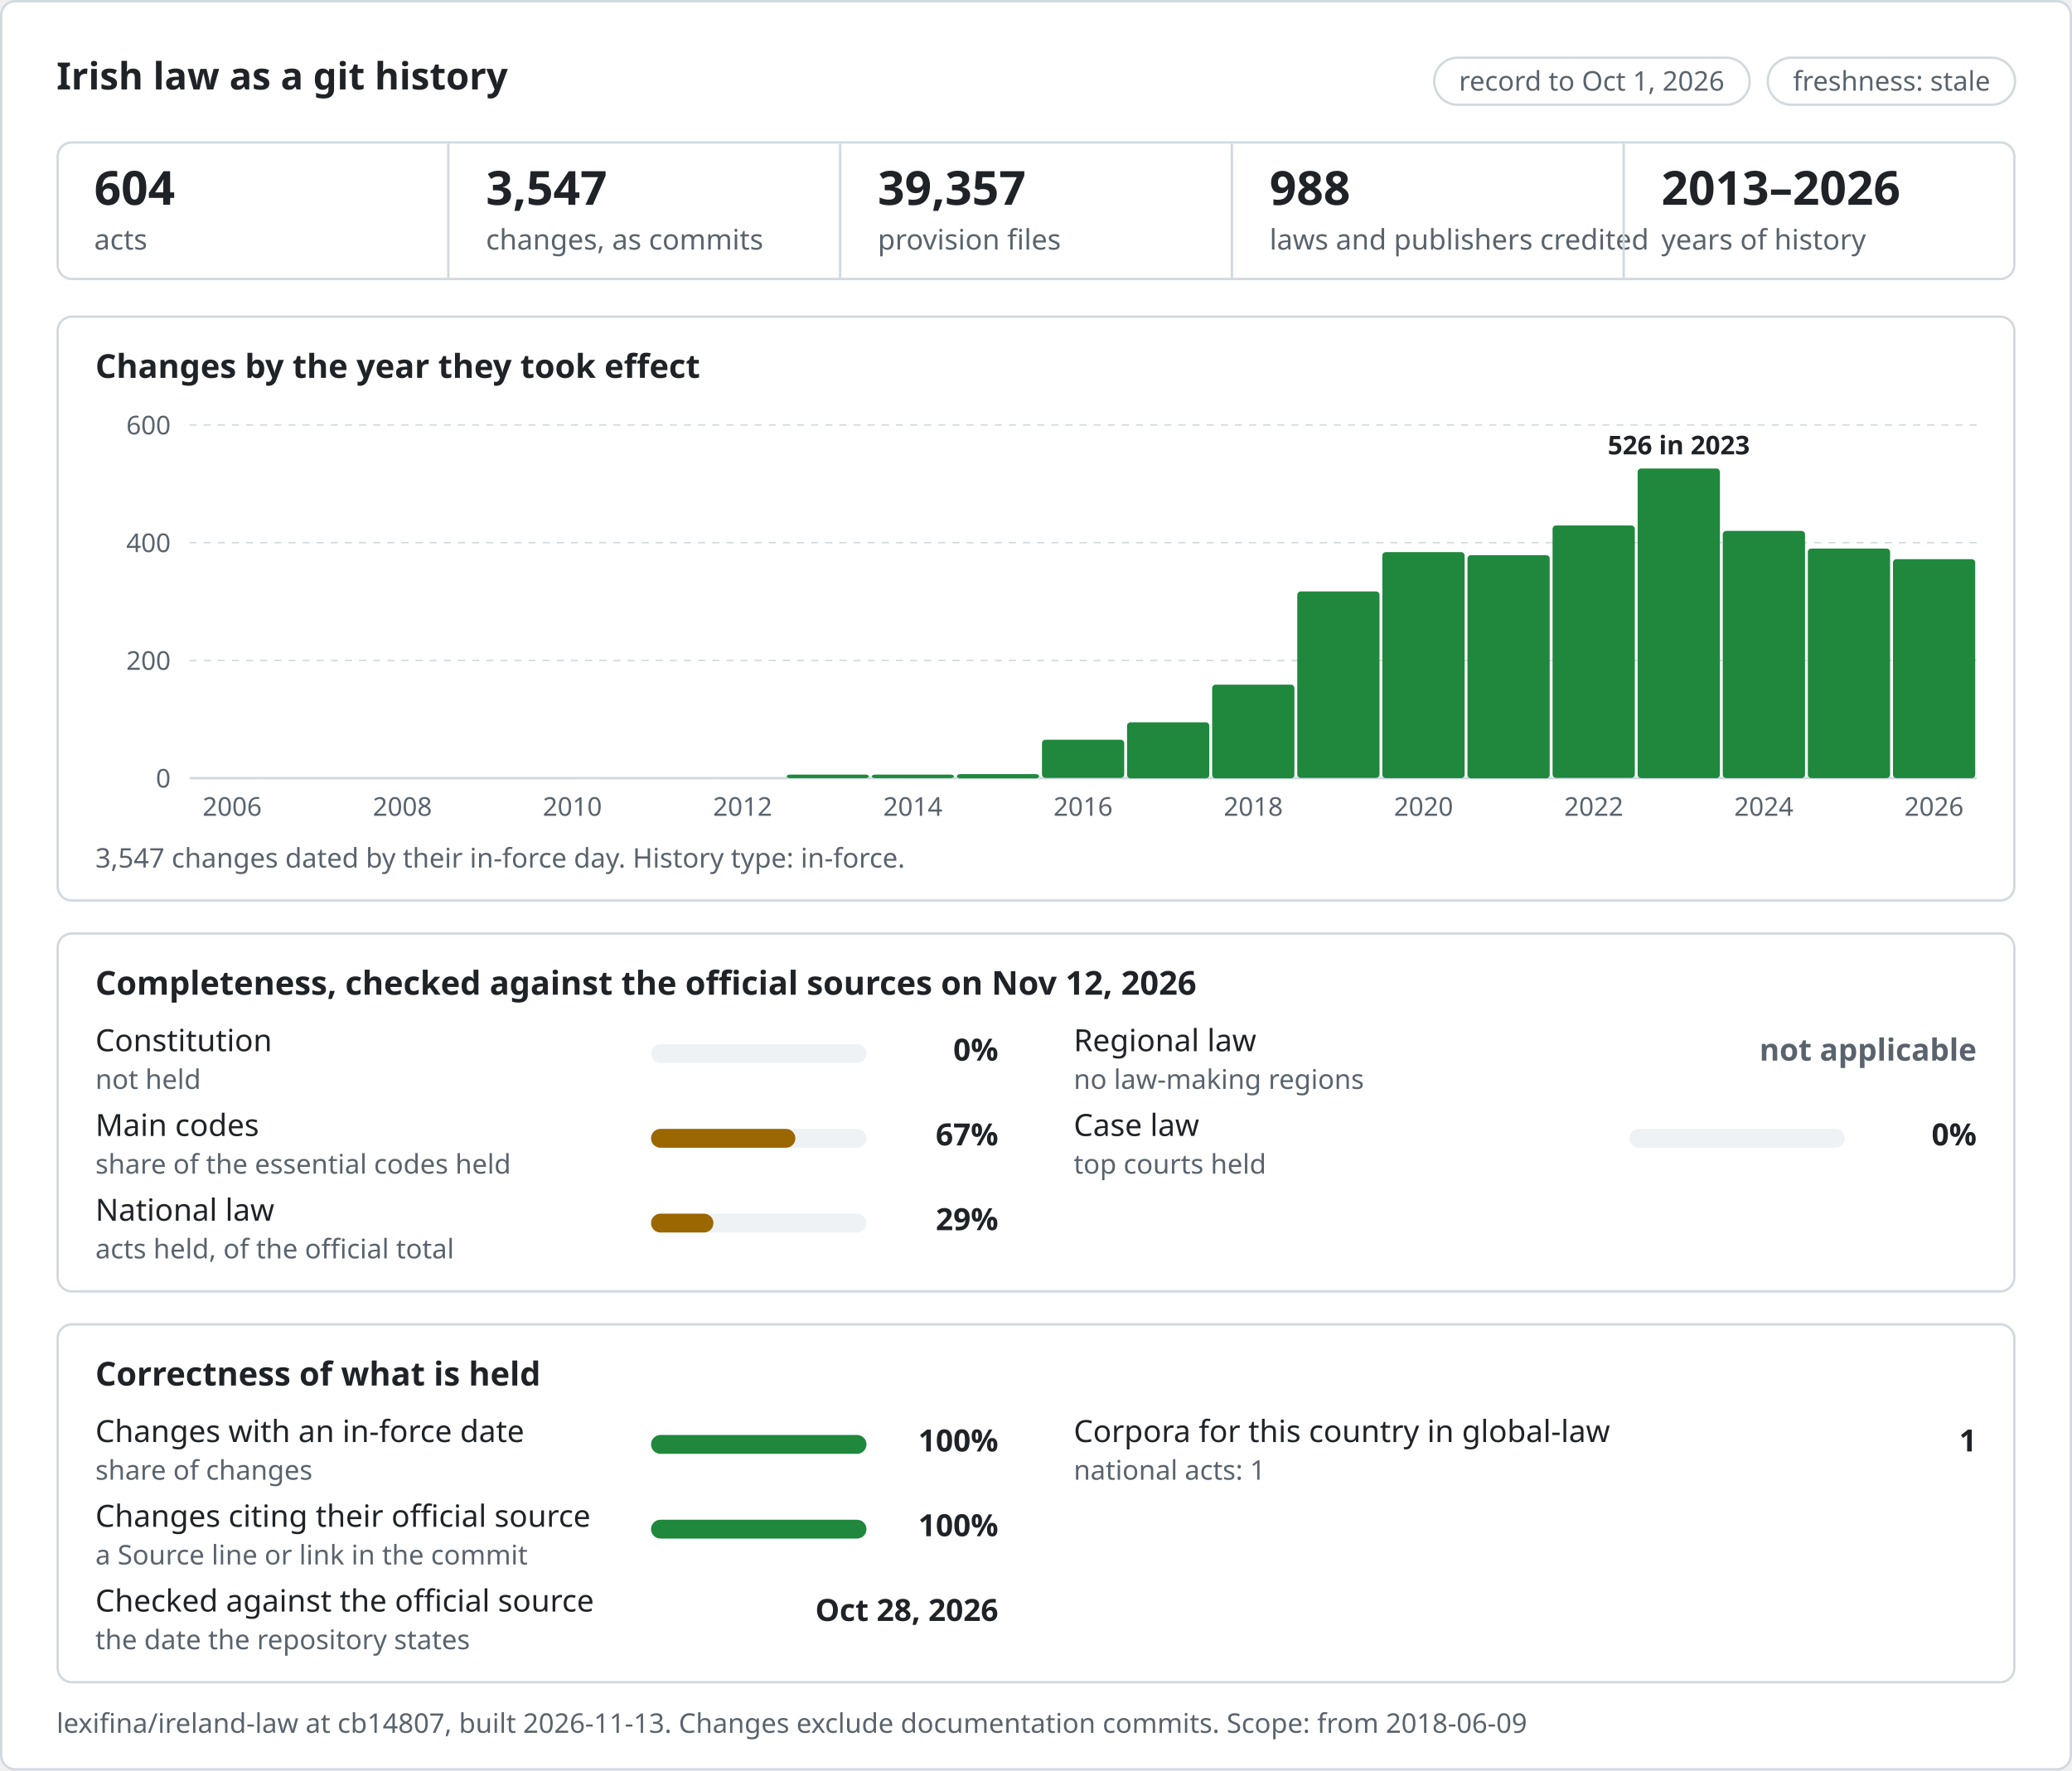
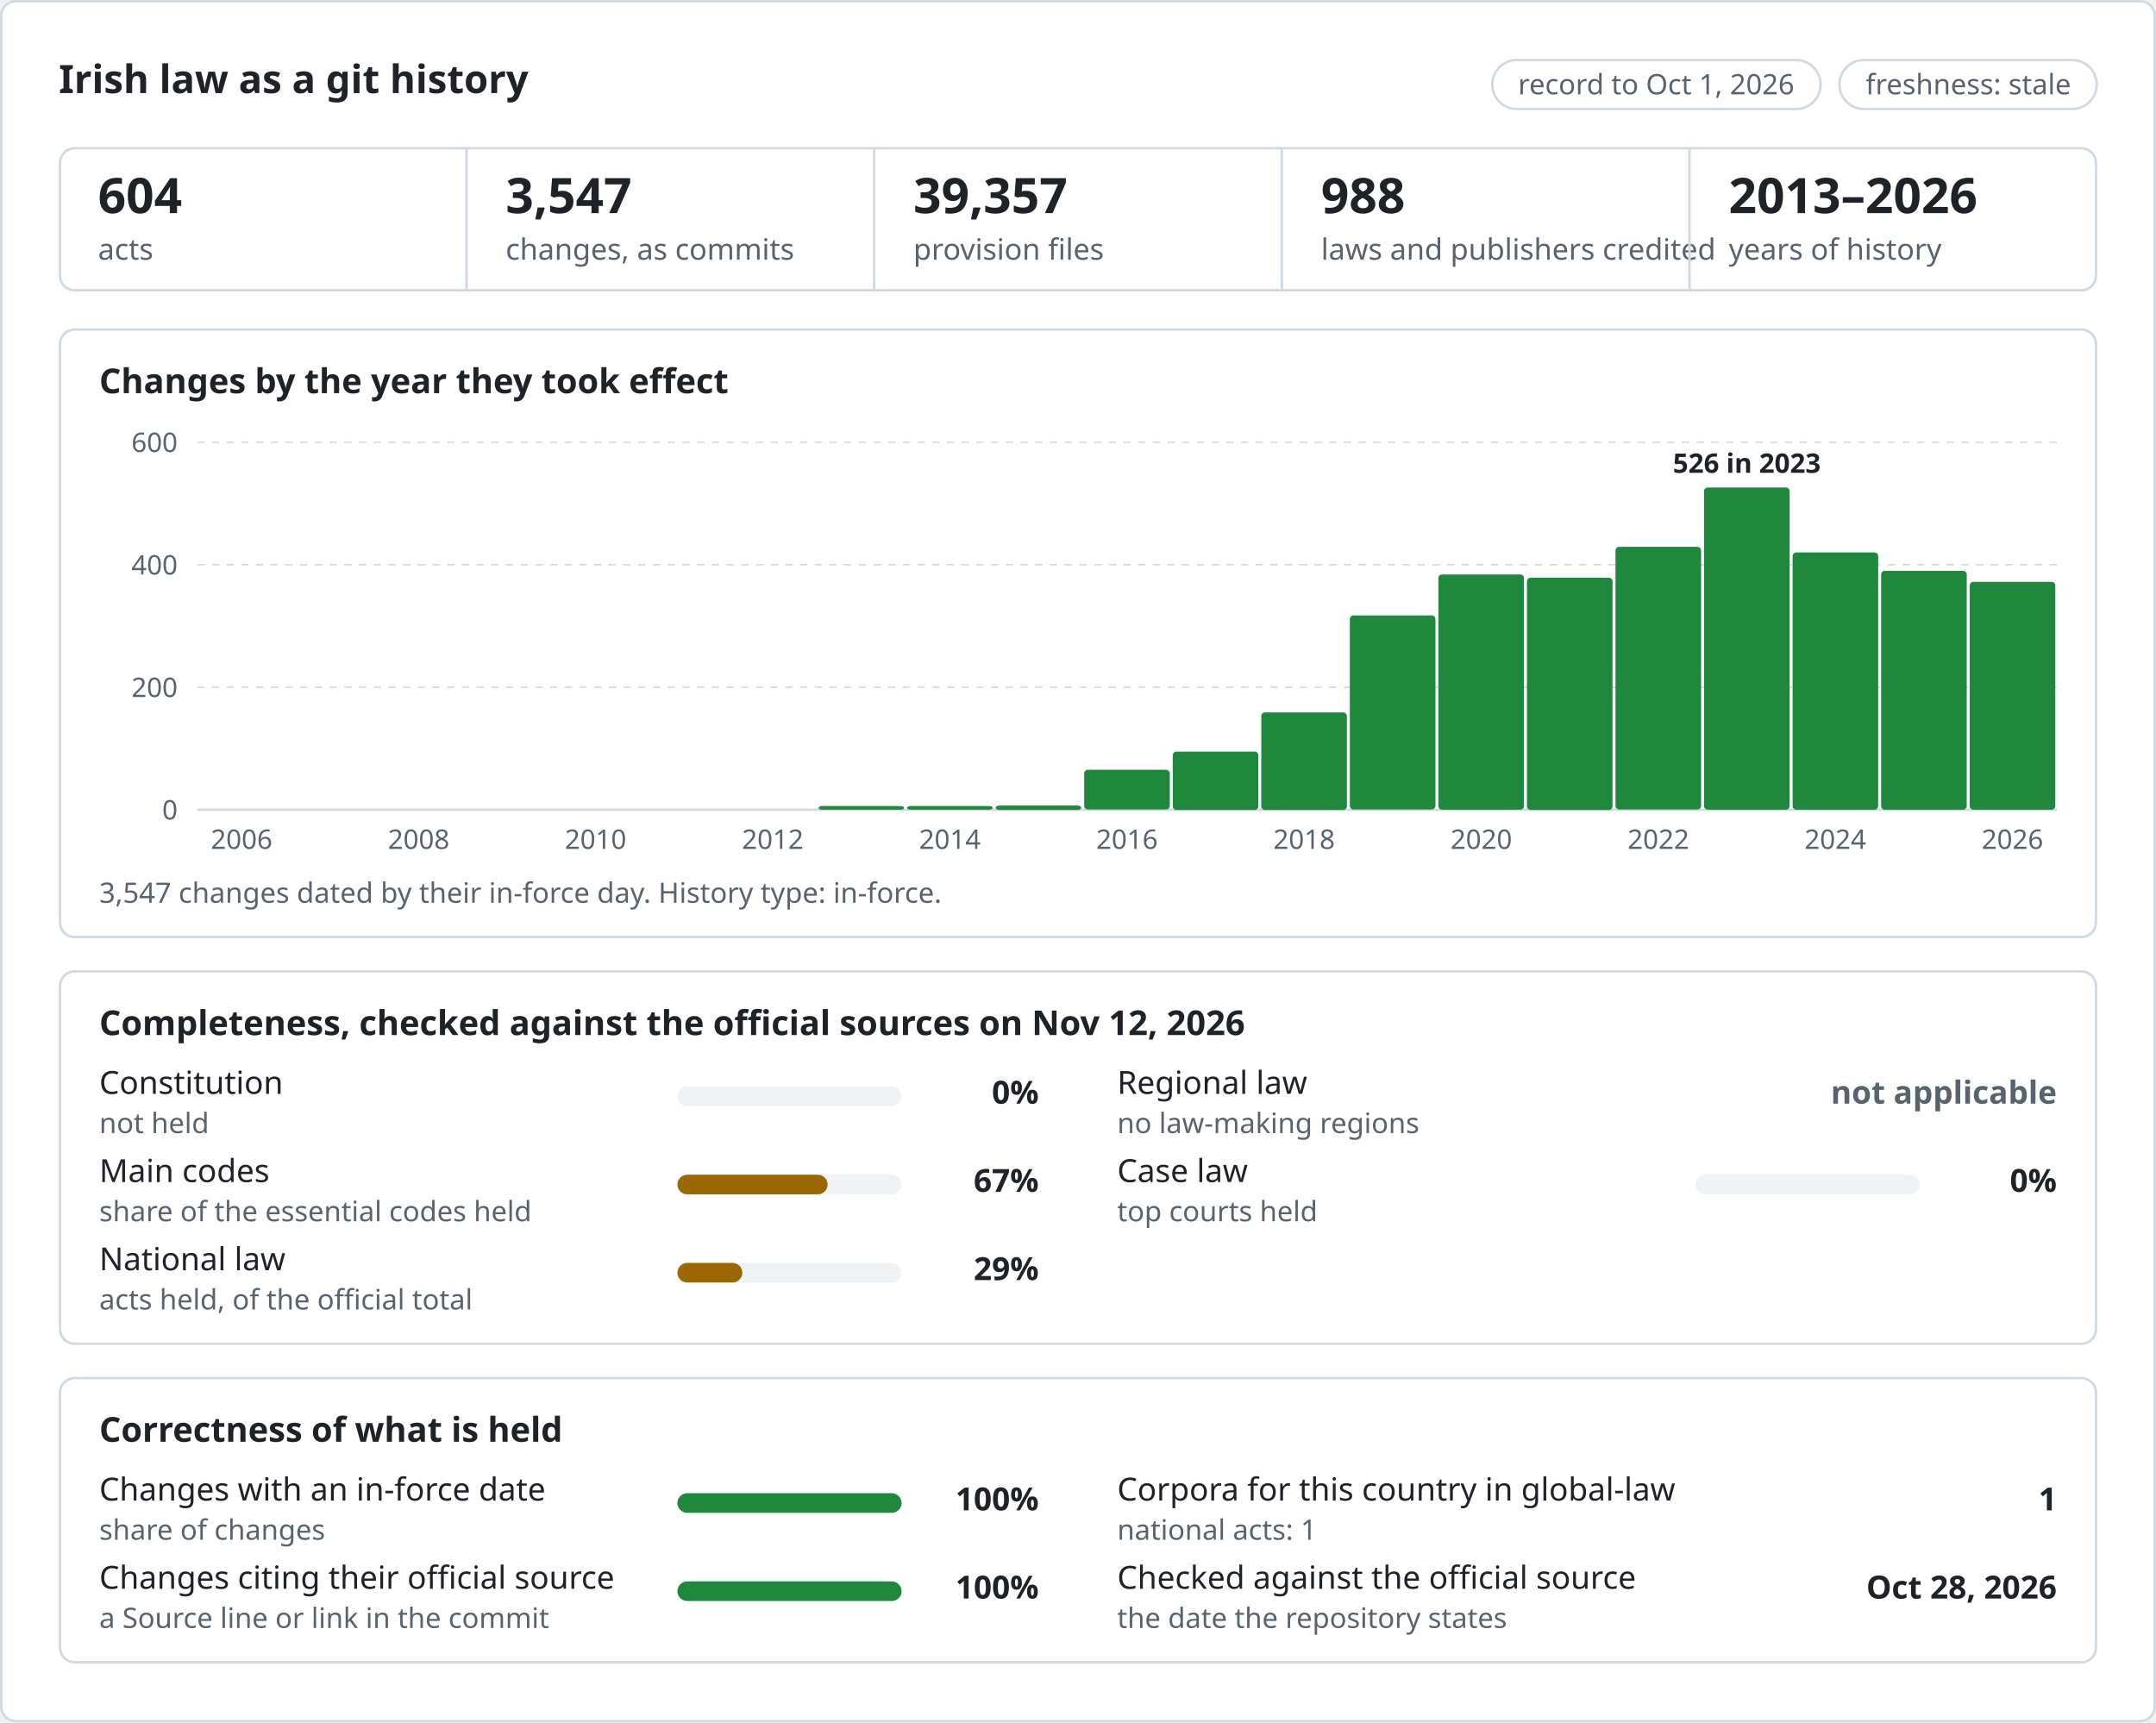
- <svg xmlns="http://www.w3.org/2000/svg" width="880" height="752" viewBox="0 0 880 752" font-family="-apple-system,BlinkMacSystemFont,Segoe UI,Noto Sans,Helvetica,Arial,sans-serif">
-   <rect x="0.5" y="0.5" width="879" height="751" rx="6" fill="#ffffff" stroke="#d1d9e0" />
+ <svg xmlns="http://www.w3.org/2000/svg" width="880" height="703" viewBox="0 0 880 703" font-family="-apple-system,BlinkMacSystemFont,Segoe UI,Noto Sans,Helvetica,Arial,sans-serif">
+   <rect x="0.5" y="0.5" width="879" height="702" rx="6" fill="#ffffff" stroke="#d1d9e0" />
  <text x="24" y="38" font-size="16" font-weight="600" fill="#1f2328">Irish law as a git history</text>
  <rect x="609.1" y="24.5" width="134" height="20" rx="10" fill="none" stroke="#d1d9e0" />
  <text x="676.0" y="38.5" font-size="11.5" font-weight="500" text-anchor="middle" fill="#59636e">record to Oct 1, 2026</text>
  <rect x="750.8" y="24.5" width="105" height="20" rx="10" fill="none" stroke="#d1d9e0" />
  <text x="803.4" y="38.5" font-size="11.5" font-weight="500" text-anchor="middle" fill="#59636e">freshness: stale</text>
  <rect x="24.5" y="60.5" width="831" height="58" rx="6" fill="#ffffff" stroke="#d1d9e0" />
  <text x="40.0" y="87" font-size="20" font-weight="600" fill="#1f2328">604</text>
  <text x="40.0" y="106" font-size="12" fill="#59636e">acts</text>
  <line x1="190.4" y1="61" x2="190.4" y2="118" stroke="#d1d9e0" />
  <text x="206.4" y="87" font-size="20" font-weight="600" fill="#1f2328">3,547</text>
  <text x="206.4" y="106" font-size="12" fill="#59636e">changes, as commits</text>
  <line x1="356.8" y1="61" x2="356.8" y2="118" stroke="#d1d9e0" />
  <text x="372.8" y="87" font-size="20" font-weight="600" fill="#1f2328">39,357</text>
  <text x="372.8" y="106" font-size="12" fill="#59636e">provision files</text>
  <line x1="523.2" y1="61" x2="523.2" y2="118" stroke="#d1d9e0" />
  <text x="539.2" y="87" font-size="20" font-weight="600" fill="#1f2328">988</text>
  <text x="539.2" y="106" font-size="12" fill="#59636e" textLength="142" lengthAdjust="spacingAndGlyphs">laws and publishers credited</text>
  <line x1="689.6" y1="61" x2="689.6" y2="118" stroke="#d1d9e0" />
  <text x="705.6" y="87" font-size="20" font-weight="600" fill="#1f2328">2013–2026</text>
  <text x="705.6" y="106" font-size="12" fill="#59636e">years of history</text>
  <rect x="24.5" y="134.5" width="831" height="248" rx="6" fill="#ffffff" stroke="#d1d9e0" />
  <text x="40.5" y="160.5" font-size="14" font-weight="600" fill="#1f2328">Changes by the year they took effect</text>
  <line x1="80.5" y1="330.5" x2="839.5" y2="330.5" stroke="#d1d9e0" stroke-width="1" />
  <text x="72.5" y="334.5" font-size="11" text-anchor="end" fill="#59636e">0</text>
  <line x1="80.5" y1="280.5" x2="839.5" y2="280.5" stroke="#d1d9e0" stroke-width="0.6" stroke-dasharray="3 3" />
  <text x="72.5" y="284.5" font-size="11" text-anchor="end" fill="#59636e">200</text>
  <line x1="80.5" y1="230.5" x2="839.5" y2="230.5" stroke="#d1d9e0" stroke-width="0.6" stroke-dasharray="3 3" />
  <text x="72.5" y="234.5" font-size="11" text-anchor="end" fill="#59636e">400</text>
  <line x1="80.5" y1="180.5" x2="839.5" y2="180.5" stroke="#d1d9e0" stroke-width="0.6" stroke-dasharray="3 3" />
  <text x="72.5" y="184.5" font-size="11" text-anchor="end" fill="#59636e">600</text>
  <text x="98.6" y="346.5" font-size="11" text-anchor="middle" fill="#59636e">2006</text>
  <text x="170.9" y="346.5" font-size="11" text-anchor="middle" fill="#59636e">2008</text>
  <text x="243.1" y="346.5" font-size="11" text-anchor="middle" fill="#59636e">2010</text>
  <text x="315.4" y="346.5" font-size="11" text-anchor="middle" fill="#59636e">2012</text>
  <rect x="334.10" y="329.0" width="34.94" height="1.5" rx="1.5" fill="#1f883d" />
  <rect x="370.24" y="329.0" width="34.94" height="1.5" rx="1.5" fill="#1f883d" />
  <text x="387.7" y="346.5" font-size="11" text-anchor="middle" fill="#59636e">2014</text>
  <rect x="406.39" y="328.8" width="34.94" height="1.8" rx="1.5" fill="#1f883d" />
  <rect x="442.53" y="314.2" width="34.94" height="16.2" rx="1.5" fill="#1f883d" />
  <text x="460.0" y="346.5" font-size="11" text-anchor="middle" fill="#59636e">2016</text>
  <rect x="478.67" y="306.8" width="34.94" height="23.8" rx="1.5" fill="#1f883d" />
  <rect x="514.81" y="290.8" width="34.94" height="39.8" rx="1.5" fill="#1f883d" />
  <text x="532.3" y="346.5" font-size="11" text-anchor="middle" fill="#59636e">2018</text>
  <rect x="550.96" y="251.2" width="34.94" height="79.2" rx="1.5" fill="#1f883d" />
  <rect x="587.10" y="234.5" width="34.94" height="96.0" rx="1.5" fill="#1f883d" />
  <text x="604.6" y="346.5" font-size="11" text-anchor="middle" fill="#59636e">2020</text>
  <rect x="623.24" y="235.8" width="34.94" height="94.8" rx="1.5" fill="#1f883d" />
  <rect x="659.39" y="223.2" width="34.94" height="107.2" rx="1.5" fill="#1f883d" />
  <text x="676.9" y="346.5" font-size="11" text-anchor="middle" fill="#59636e">2022</text>
  <rect x="695.53" y="199.0" width="34.94" height="131.5" rx="1.5" fill="#1f883d" />
  <text x="713.0" y="193.0" font-size="11" font-weight="600" text-anchor="middle" fill="#1f2328">526 in 2023</text>
  <rect x="731.67" y="225.5" width="34.94" height="105.0" rx="1.5" fill="#1f883d" />
  <text x="749.1" y="346.5" font-size="11" text-anchor="middle" fill="#59636e">2024</text>
  <rect x="767.81" y="233.0" width="34.94" height="97.5" rx="1.5" fill="#1f883d" />
  <rect x="803.96" y="237.5" width="34.94" height="93.0" rx="1.5" fill="#1f883d" />
  <text x="821.4" y="346.5" font-size="11" text-anchor="middle" fill="#59636e">2026</text>
  <text x="40.5" y="368.5" font-size="11.5" fill="#59636e">3,547 changes dated by their in-force day. History type: in-force.</text>
  <rect x="24.5" y="396.5" width="831" height="152" rx="6" fill="#ffffff" stroke="#d1d9e0" />
  <text x="40.5" y="422.5" font-size="14" font-weight="600" fill="#1f2328">Completeness, checked against the official sources on Nov 12, 2026</text>
  <text x="40.5" y="446.5" font-size="13" fill="#1f2328">Constitution</text>
  <text x="40.5" y="462.5" font-size="11.5" fill="#59636e">not held</text>
  <g>
    <rect x="276.5" y="443.5" width="91.5" height="8" rx="4" fill="#eff2f5" />
  </g>
  <text x="424.0" y="450.5" font-size="13" font-weight="600" text-anchor="end" fill="#1f2328">0%</text>
  <text x="40.5" y="482.5" font-size="13" fill="#1f2328">Main codes</text>
  <text x="40.5" y="498.5" font-size="11.5" fill="#59636e">share of the essential codes held</text>
  <g>
    <rect x="276.5" y="479.5" width="91.5" height="8" rx="4" fill="#eff2f5" />
    <rect x="276.5" y="479.5" width="61.3" height="8" rx="4" fill="#9a6700" />
  </g>
  <text x="424.0" y="486.5" font-size="13" font-weight="600" text-anchor="end" fill="#1f2328">67%</text>
  <text x="40.5" y="518.5" font-size="13" fill="#1f2328">National law</text>
  <text x="40.5" y="534.5" font-size="11.5" fill="#59636e">acts held, of the official total</text>
  <g>
    <rect x="276.5" y="515.5" width="91.5" height="8" rx="4" fill="#eff2f5" />
    <rect x="276.5" y="515.5" width="26.5" height="8" rx="4" fill="#9a6700" />
  </g>
  <text x="424.0" y="522.5" font-size="13" font-weight="600" text-anchor="end" fill="#1f2328">29%</text>
  <text x="456.0" y="446.5" font-size="13" fill="#1f2328">Regional law</text>
  <text x="456.0" y="462.5" font-size="11.5" fill="#59636e">no law-making regions</text>
  <text x="839.5" y="450.5" font-size="13" font-weight="600" text-anchor="end" fill="#59636e">not applicable</text>
  <text x="456.0" y="482.5" font-size="13" fill="#1f2328">Case law</text>
  <text x="456.0" y="498.5" font-size="11.5" fill="#59636e">top courts held</text>
  <g>
    <rect x="692.0" y="479.5" width="91.5" height="8" rx="4" fill="#eff2f5" />
  </g>
  <text x="839.5" y="486.5" font-size="13" font-weight="600" text-anchor="end" fill="#1f2328">0%</text>
-   <rect x="24.5" y="562.5" width="831" height="152" rx="6" fill="#ffffff" stroke="#d1d9e0" />
+   <rect x="24.5" y="562.5" width="831" height="116" rx="6" fill="#ffffff" stroke="#d1d9e0" />
  <text x="40.5" y="588.5" font-size="14" font-weight="600" fill="#1f2328">Correctness of what is held</text>
  <text x="40.5" y="612.5" font-size="13" fill="#1f2328">Changes with an in-force date</text>
  <text x="40.5" y="628.5" font-size="11.5" fill="#59636e">share of changes</text>
  <g>
    <rect x="276.5" y="609.5" width="91.5" height="8" rx="4" fill="#eff2f5" />
    <rect x="276.5" y="609.5" width="91.5" height="8" rx="4" fill="#1f883d" />
  </g>
  <text x="424.0" y="616.5" font-size="13" font-weight="600" text-anchor="end" fill="#1f2328">100%</text>
  <text x="40.5" y="648.5" font-size="13" fill="#1f2328">Changes citing their official source</text>
  <text x="40.5" y="664.5" font-size="11.5" fill="#59636e">a Source line or link in the commit</text>
  <g>
    <rect x="276.5" y="645.5" width="91.5" height="8" rx="4" fill="#eff2f5" />
    <rect x="276.5" y="645.5" width="91.5" height="8" rx="4" fill="#1f883d" />
  </g>
  <text x="424.0" y="652.5" font-size="13" font-weight="600" text-anchor="end" fill="#1f2328">100%</text>
-   <text x="40.5" y="684.5" font-size="13" fill="#1f2328">Checked against the official source</text>
-   <text x="40.5" y="700.5" font-size="11.5" fill="#59636e">the date the repository states</text>
-   <text x="424.0" y="688.5" font-size="13" font-weight="600" text-anchor="end" fill="#1f2328">Oct 28, 2026</text>
  <text x="456.0" y="612.5" font-size="13" fill="#1f2328">Corpora for this country in global-law</text>
  <text x="456.0" y="628.5" font-size="11.5" fill="#59636e">national acts: 1</text>
  <text x="839.5" y="616.5" font-size="13" font-weight="600" text-anchor="end" fill="#1f2328">1</text>
-   <text x="24" y="736" font-size="11.5" fill="#59636e">lexifina/ireland-law at cb14807, built 2026-11-13. Changes exclude documentation commits. Scope: from 2018-06-09</text>
+   <text x="456.0" y="648.5" font-size="13" fill="#1f2328">Checked against the official source</text>
+   <text x="456.0" y="664.5" font-size="11.5" fill="#59636e">the date the repository states</text>
+   <text x="839.5" y="652.5" font-size="13" font-weight="600" text-anchor="end" fill="#1f2328">Oct 28, 2026</text>
</svg>
